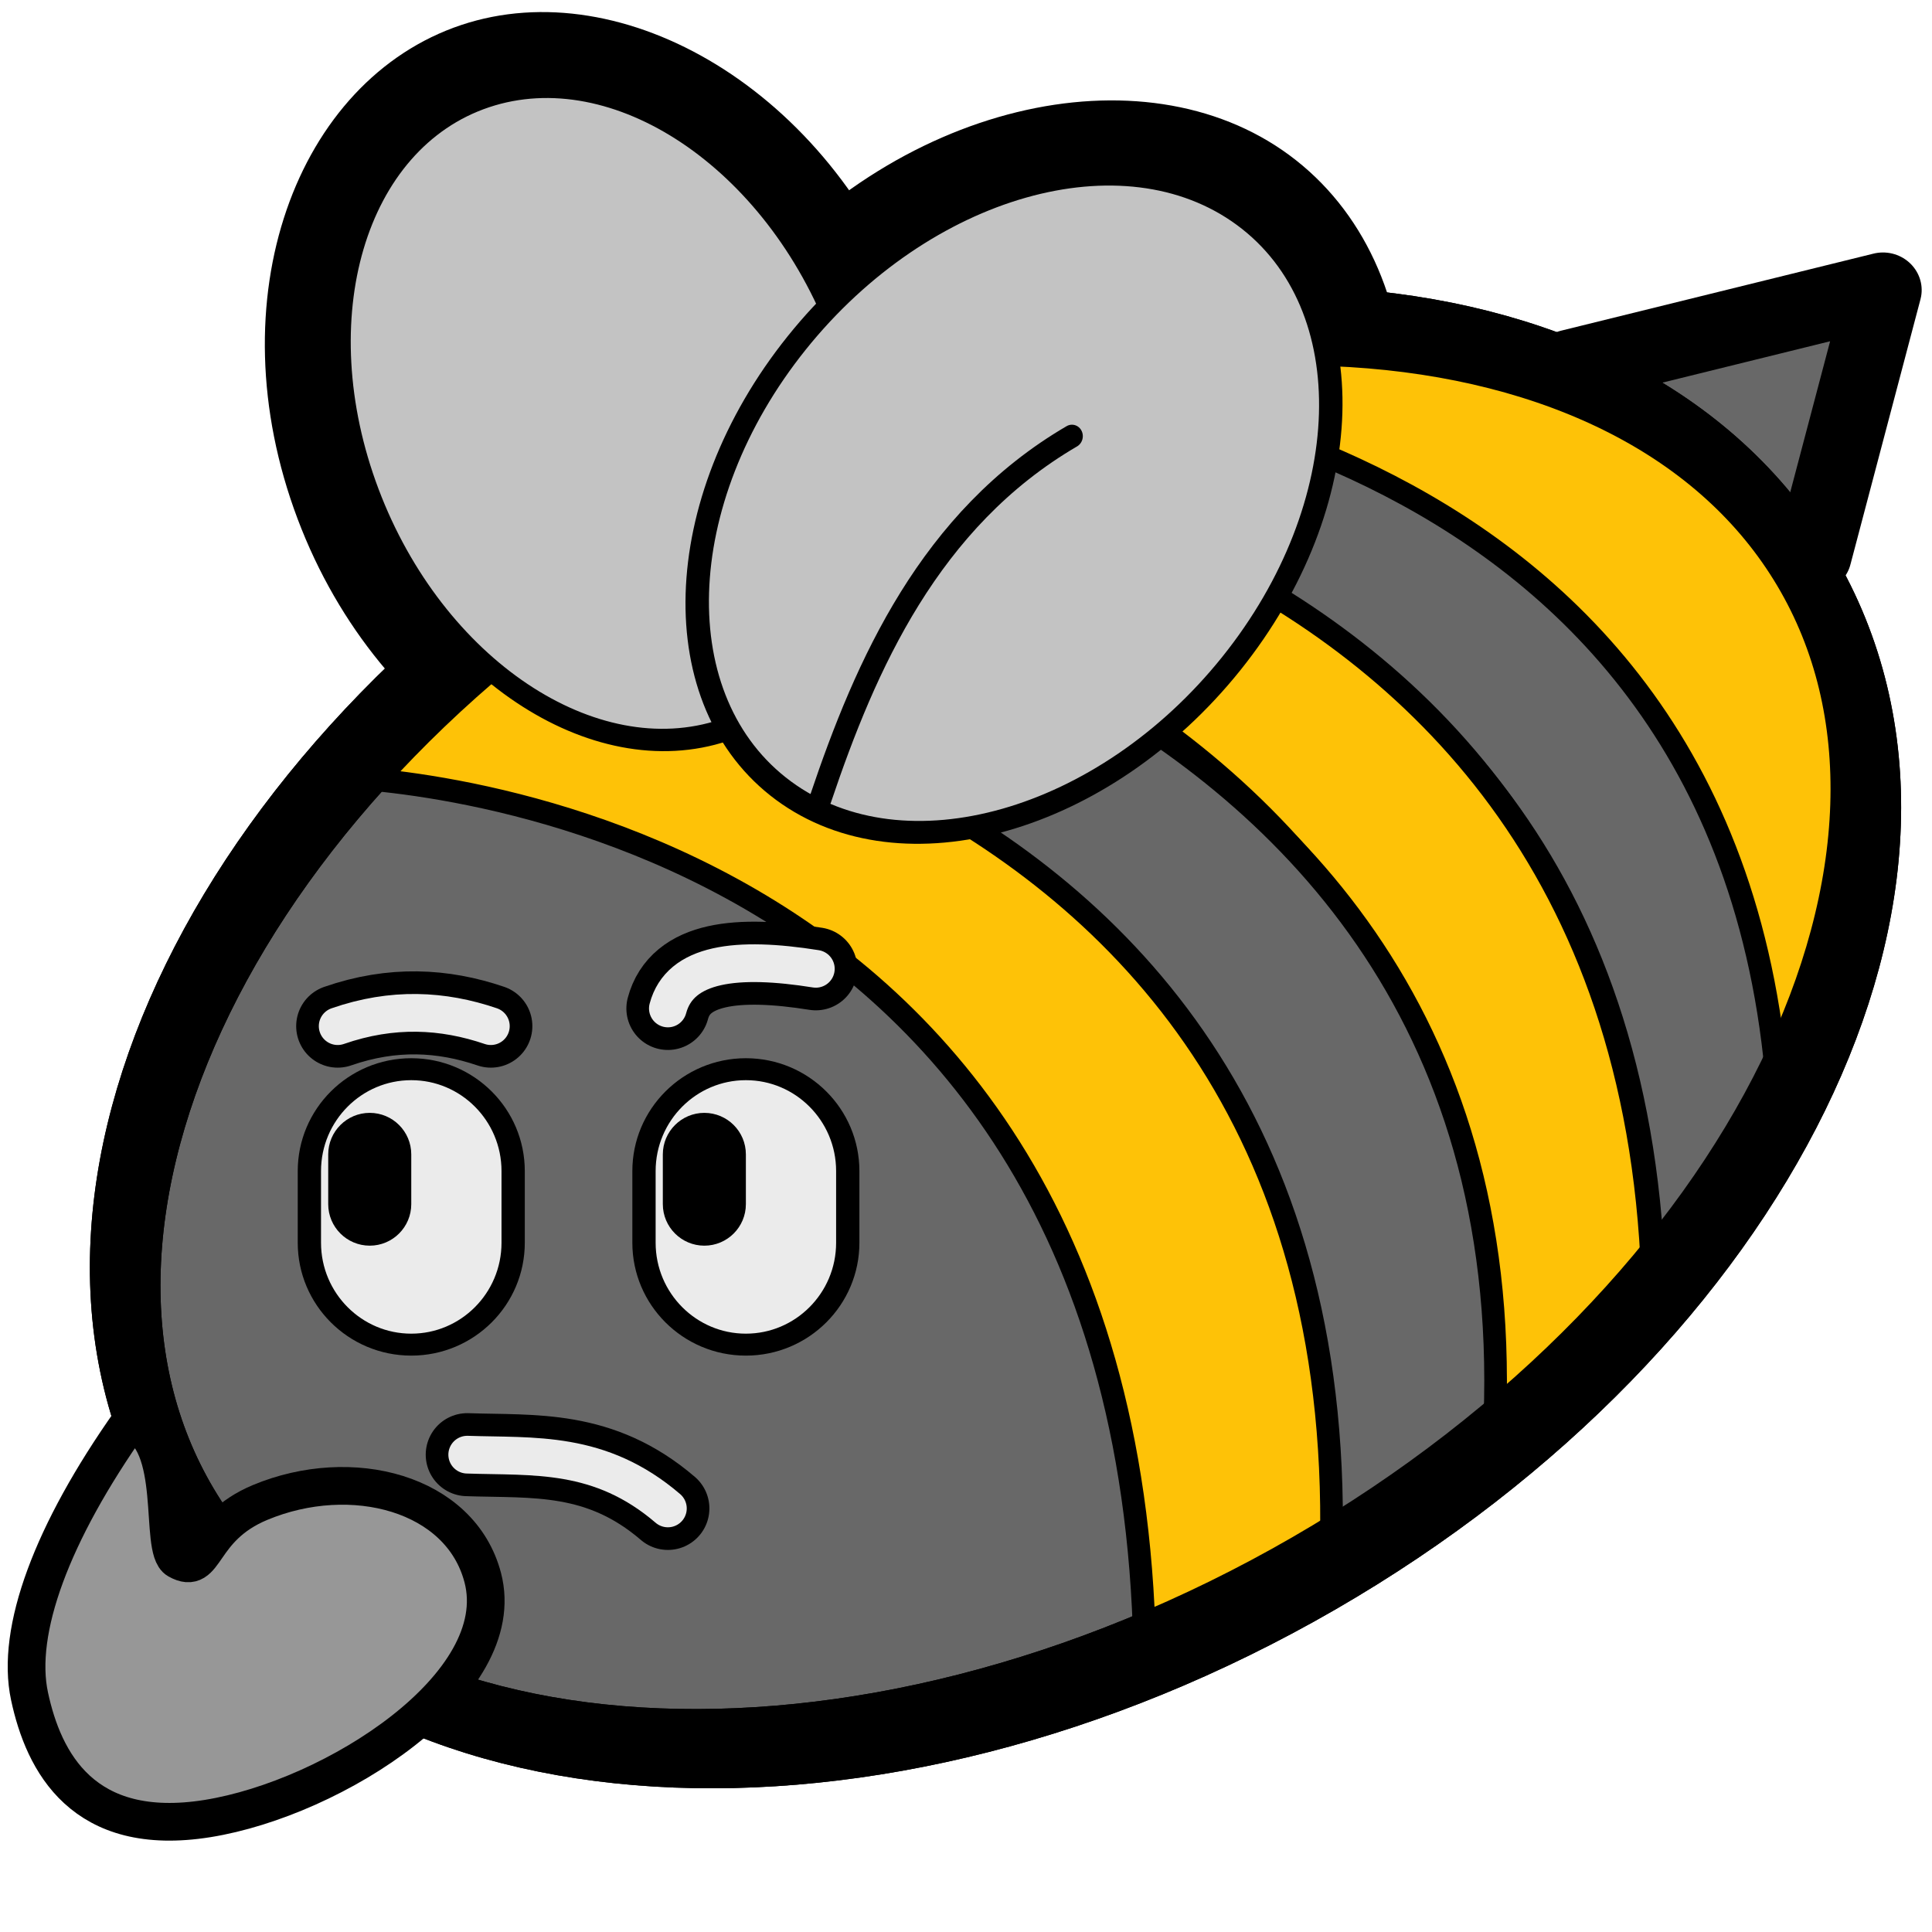
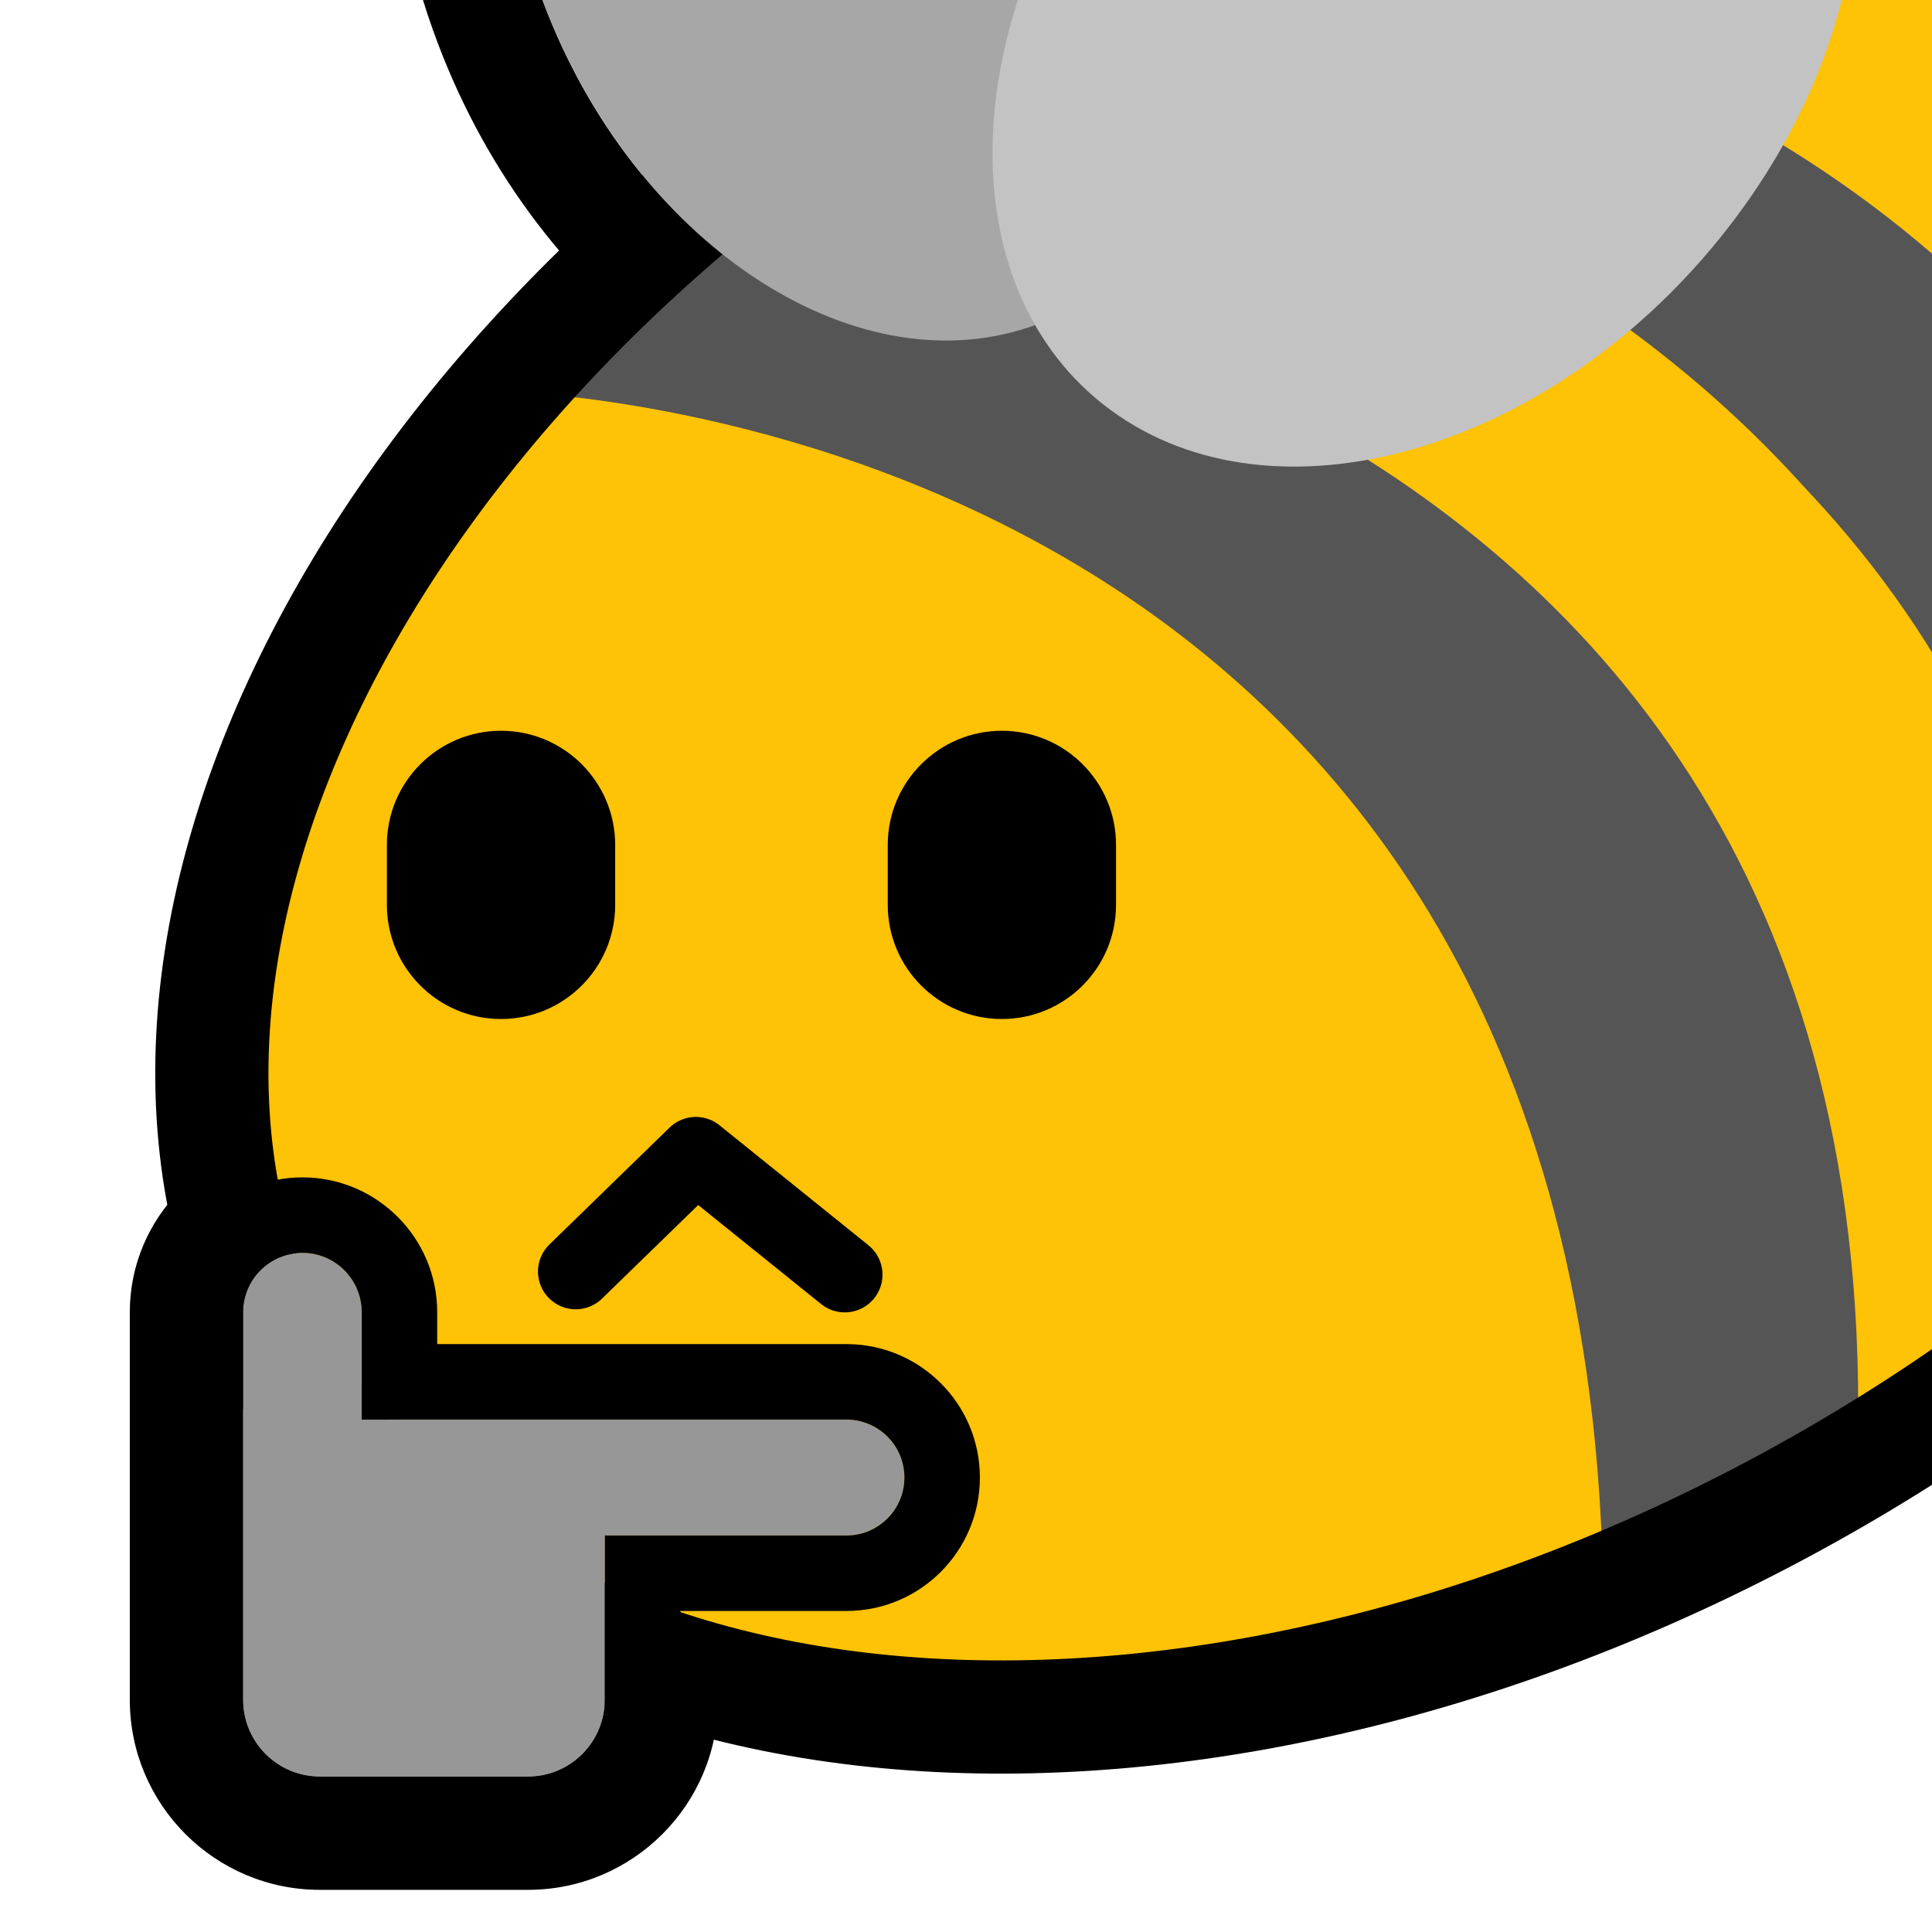
<svg xmlns="http://www.w3.org/2000/svg" width="100%" height="100%" viewBox="0 0 256 256" version="1.1" xml:space="preserve" style="fill-rule:evenodd;clip-rule:evenodd;stroke-linecap:round;stroke-linejoin:round;stroke-miterlimit:1.5;">
-   <g transform="matrix(1,0,0,1,-1124,-281)">
-     <g id="blobbee_think" transform="matrix(1,0,0,1,1124,281)">
-       <rect x="0" y="0" width="256" height="256" style="fill:none;" />
-       <g id="Sting" transform="matrix(0.78314,0.139967,-0.135634,0.7589,67.2303,-21.11)">
-         <path d="M189.771,56.854L238.765,34.355L235.05,81.388" style="fill:rgb(104,104,104);stroke:black;stroke-width:12.77px;" />
-       </g>
-       <g id="Body" transform="matrix(0.994109,-0.573949,0.761422,1.28301,-120.17,92.6047)">
-         <ellipse cx="168.926" cy="110.515" rx="107.942" ry="55.376" style="fill:rgb(104,104,104);stroke:black;stroke-width:7.47px;" />
-       </g>
-       <g transform="matrix(0.993484,-0.113973,0.113973,0.993484,-719.522,-602.724)">
-         <path d="M711.28,889.461C703.213,880.759 694.393,880.659 685.678,879.354" style="fill:none;stroke:black;stroke-width:11px;stroke-miterlimit:2;" />
-         <path d="M711.28,889.461C703.213,880.759 694.393,880.659 685.678,879.354" style="fill:none;stroke:rgb(235,235,235);stroke-width:5px;" />
-       </g>
-       <g id="Wings-outline" transform="matrix(0.959562,0.127262,-0.127262,0.959562,7.56883,-6.44254)">
-         <g transform="matrix(1.17688,-0.575088,0.651434,1.21399,-55.8934,35.953)">
-           <path d="M87.433,14.046C105.289,14.046 121.064,31.835 121.064,54.906C121.064,78.317 104.954,96.336 86.833,96.336C68.977,96.336 53.202,78.546 53.202,55.475C53.202,32.064 69.312,14.046 87.433,14.046ZM87.133,21.55C72.762,21.55 61.095,36.624 61.095,55.191C61.095,73.758 72.762,88.832 87.133,88.832C101.504,88.832 113.171,73.758 113.171,55.191C113.171,36.624 101.504,21.55 87.133,21.55Z" />
-         </g>
-         <g transform="matrix(1.24343,0.685066,-0.776012,1.28263,74.2693,-72.8119)">
-           <path d="M86.838,14.653C104.667,14.653 120.454,32.436 120.454,55.47C120.454,78.17 104.998,95.729 87.428,95.729C69.599,95.729 53.812,77.946 53.812,54.911C53.812,32.211 69.268,14.653 86.838,14.653ZM87.133,21.55C72.762,21.55 61.095,36.624 61.095,55.191C61.095,73.758 72.762,88.832 87.133,88.832C101.504,88.832 113.171,73.758 113.171,55.191C113.171,36.624 101.504,21.55 87.133,21.55Z" />
-         </g>
-       </g>
-       <g id="Stripes" transform="matrix(1,0,0,1,4.4273,10.012)">
-         <g transform="matrix(1,-7.43708e-18,-7.43708e-18,1,92.3462,-63.8411)">
-           <path d="M37.588,107.021C36.302,108.044 130.102,103.736 138.911,199.269C185.818,73.536 38.054,97.55 37.588,107.021Z" style="fill:rgb(254,194,7);stroke:black;stroke-width:3px;" />
-         </g>
-         <g transform="matrix(1,-7.43708e-18,-7.43708e-18,1,73.4912,-52.6421)">
-           <path d="M157.766,189.064C152.141,96.884 58.714,94.709 59.225,91.972L24.408,104.867C24.408,104.867 137.219,103.115 141.236,211.738L154.889,190.72" style="fill:rgb(104,104,104);stroke:black;stroke-width:3px;" />
-         </g>
-         <g transform="matrix(1,-7.43708e-18,-7.43708e-18,1,55.5726,-39.8214)">
-           <path d="M138.184,221.282L158.96,198.917C155.015,90.156 39.958,88.264 39.959,88.304L21.516,99.184C21.345,99.215 140.506,108.796 138.184,221.282Z" style="fill:rgb(254,194,7);stroke:black;stroke-width:3px;" />
-         </g>
-         <g transform="matrix(1,-7.43708e-18,-7.43708e-18,1,25.9786,-19.0024)">
-           <path d="M52.67,78.448L32.777,93.969C32.777,93.969 147.14,105.355 145.924,216.369L167.401,201.973C175.368,91.857 51.46,79.379 49.702,80.764" style="fill:rgb(104,104,104);stroke:black;stroke-width:3px;" />
-         </g>
-         <g transform="matrix(1,-7.43708e-18,-7.43708e-18,1,-0.424026,-0.546032)">
-           <path d="M54.907,77.629L39.992,93.485C39.992,93.485 145.269,94.435 147.67,208.921L172.327,197.913C176.533,83.454 58.325,78.845 54.907,77.629Z" style="fill:rgb(254,194,7);stroke:black;stroke-width:3px;" />
-         </g>
-       </g>
-       <g id="Body-outline" transform="matrix(0.994109,-0.573949,0.761422,1.28301,-120.17,92.6047)">
-         <ellipse cx="168.926" cy="110.515" rx="107.942" ry="55.376" style="fill:none;stroke:black;stroke-width:7.47px;" />
-       </g>
-       <g id="Wings" transform="matrix(0.959562,0.127262,-0.127262,0.959562,7.56883,-6.44254)">
-         <g id="Back-wing" transform="matrix(1.17688,-0.575088,0.651434,1.21399,-55.8934,35.953)">
-           <ellipse cx="87.133" cy="55.191" rx="26.038" ry="33.641" style="fill:rgb(195,195,195);stroke:black;stroke-width:2.26px;" />
-         </g>
-         <g id="Front-wing" transform="matrix(0.946806,0,0,0.999012,5.86837,0.313874)">
-           <g id="Front-wing-main" transform="matrix(1.31328,0.685743,-0.81961,1.2839,72.2439,-73.1981)">
-             <ellipse cx="87.133" cy="55.191" rx="26.038" ry="33.641" style="fill:rgb(195,195,195);stroke:black;stroke-width:2.17px;" />
-           </g>
-           <path id="Front-wing-line" d="M119.334,101.013C123.249,82.03 129.669,61.104 148.451,47.276" style="fill:none;stroke:black;stroke-width:3.18px;" />
-         </g>
-       </g>
-       <g id="Eyes" transform="matrix(0.856324,0.124954,-0.124954,0.856324,31.2483,12.7543)">
-         <g id="Face">
-           <g id="Eyes1">
-             <g id="Right-eye" transform="matrix(1.56791,-0.228787,0.215752,1.47858,-150.38,17.2361)">
-               <path d="M154.615,113.255C154.615,107.493 150.203,102.815 144.77,102.815C139.336,102.815 134.924,107.493 134.924,113.255L134.924,120.6C134.924,126.362 139.336,131.04 144.77,131.04C150.203,131.04 154.615,126.362 154.615,120.6L154.615,113.255Z" style="fill:rgb(235,235,235);stroke:black;stroke-width:2.25px;" />
-             </g>
-             <g id="Right-eye1" transform="matrix(0.639006,-0.0932429,0.104024,0.712889,-9.74168,83.8723)">
-               <path d="M154.615,111.64C154.615,106.77 150.203,102.815 144.77,102.815C139.336,102.815 134.924,106.77 134.924,111.64L134.924,122.216C134.924,127.086 139.336,131.04 144.77,131.04C150.203,131.04 154.615,127.086 154.615,122.216L154.615,111.64Z" />
-             </g>
-             <g id="Left-eye" transform="matrix(1.56791,-0.228787,0.215752,1.47858,-201.077,24.6337)">
-               <path d="M154.615,113.255C154.615,107.493 150.203,102.815 144.77,102.815C139.336,102.815 134.924,107.493 134.924,113.255L134.924,120.6C134.924,126.362 139.336,131.04 144.77,131.04C150.203,131.04 154.615,126.362 154.615,120.6L154.615,113.255Z" style="fill:rgb(235,235,235);stroke:black;stroke-width:2.25px;" />
-             </g>
-             <g id="Right-eye2" transform="matrix(0.639006,-0.0932429,0.104024,0.712889,-60.4385,91.2699)">
-               <path d="M154.615,111.64C154.615,106.77 150.203,102.815 144.77,102.815C139.336,102.815 134.924,106.77 134.924,111.64L134.924,122.216C134.924,127.086 139.336,131.04 144.77,131.04C150.203,131.04 154.615,127.086 154.615,122.216L154.615,111.64Z" />
-             </g>
-           </g>
-         </g>
-       </g>
-       <g id="Arm" transform="matrix(-1.36409,-0.274023,-0.274023,1.36409,243.196,-43.4804)">
-         <path d="M126.361,195.324C131.632,207.227 133.182,217.035 130.643,222.887C128.104,228.739 123.003,235.183 111.72,230.967C100.281,226.693 85.917,212.804 90.545,203.32C94.217,195.795 104.937,195.209 112.743,200.468C118.04,204.037 116.287,208.38 119.358,207.391C121.378,206.74 121.255,196.139 126.361,195.324Z" style="fill:rgb(151,151,151);stroke:black;stroke-width:3.59px;" />
-       </g>
-       <g id="Left-eyebrow" transform="matrix(1,0,0,1,-623.824,-693.566)">
-         <path d="M668.569,829.535C675.836,827.007 682.528,827.375 688.864,829.535" style="fill:none;stroke:black;stroke-width:11px;stroke-miterlimit:2;" />
-         <path d="M668.569,829.535C675.836,827.007 682.528,827.375 688.864,829.535" style="fill:none;stroke:rgb(235,235,235);stroke-width:5px;" />
-       </g>
-       <g id="Right-eyebrow" transform="matrix(0.965926,-0.258819,0.258819,0.965926,-771.99,-494.605)">
-         <path d="M668.569,829.535C671.694,824.088 679.228,825.239 688.864,829.535" style="fill:none;stroke:black;stroke-width:11px;stroke-miterlimit:2;" />
-         <path d="M668.569,829.535C671.694,824.088 679.228,825.239 688.864,829.535" style="fill:none;stroke:rgb(235,235,235);stroke-width:5px;" />
-       </g>
+   <rect id="blobbee_think" x="0" y="0" width="256" height="256" style="fill:none;" />
+   <clipPath id="_clip1">
+     <rect x="0" y="0" width="256" height="256" />
+   </clipPath>
+   <g clip-path="url(#_clip1)">
+     <path id="Wings-outline" d="M130.856,59.756C103.019,62.47 71.403,41.235 57.982,5.65C42.637,-35.039 58.037,-75.299 88.386,-85.447C112.041,-93.356 140.798,-81.45 159.283,-56.218C186.131,-74.864 218.386,-77.209 239.378,-61.728C266.807,-41.5 268.887,4.414 239.797,40.686C211.162,76.39 165.207,86.274 138.208,66.364C135.509,64.373 133.058,62.162 130.856,59.756ZM137.155,43.08C139.645,47.429 142.961,51.231 147.111,54.291C168.802,70.288 205.09,59.987 228.095,31.302C251.1,2.617 252.167,-33.659 230.475,-49.656C210.553,-64.348 178.317,-56.856 155.368,-33.312C142.407,-61.872 115.433,-78.674 93.143,-71.221C69.559,-63.336 60.093,-31.263 72.017,0.357C83.942,31.976 112.771,51.244 136.356,43.359C136.624,43.269 136.89,43.176 137.155,43.08Z" />
+     <path id="Hand-outline" d="M62.919,173.1L112.159,173.1C124.677,173.1 134.84,183.263 134.84,195.781C134.84,208.299 124.677,218.462 112.159,218.462L95.15,218.462L95.15,225.226C95.15,239.128 83.863,250.414 69.961,250.414L42.388,250.414C28.486,250.414 17.199,239.128 17.199,225.226L17.199,173.875C17.199,161.254 27.445,151.008 40.065,151.008C52.426,151.008 62.51,160.838 62.919,173.1ZM32.199,225.226C32.199,230.849 36.764,235.414 42.388,235.414L69.961,235.414C75.584,235.414 80.15,230.849 80.15,225.226L80.15,203.462L112.159,203.462C116.398,203.462 119.84,200.02 119.84,195.781C119.84,191.542 116.398,188.1 112.159,188.1L47.932,188.1L47.932,173.875C47.932,169.533 44.407,166.008 40.065,166.008C35.724,166.008 32.199,169.533 32.199,173.875L32.199,225.226Z" />
+     <path id="Body" d="M127.902,1.921C208.729,-44.745 300.137,-39.183 331.897,14.333C363.657,67.85 323.82,149.185 242.993,195.851C162.165,242.517 70.758,236.955 38.998,183.439C7.237,129.922 47.074,48.587 127.902,1.921Z" style="fill:rgb(254,194,7);" />
+     <g id="Stripes">
+       <path d="M188.793,-16.095C187.039,-14.699 315.054,-20.58 327.076,109.803C391.095,-61.796 189.429,-29.021 188.793,-16.095Z" style="fill:rgb(85,85,85);" />
+       <path d="M327.076,111.159C319.401,-14.647 191.893,-17.614 192.59,-21.35L145.073,-3.751C145.073,-3.751 299.034,-6.142 304.518,142.104L323.15,113.42" style="fill:rgb(254,194,7);" />
+       <path d="M275.897,172.628L304.252,142.104C298.868,-6.332 141.84,-8.914 141.842,-8.859L116.671,5.99C116.437,6.032 279.066,19.108 275.897,172.628Z" style="fill:rgb(85,85,85);" />
+       <path d="M118.8,6.104L91.65,27.286C91.65,27.286 247.73,42.825 246.071,194.336L275.383,174.688C286.256,24.404 117.148,7.374 114.749,9.264" style="fill:rgb(254,194,7);" />
+       <path d="M85.819,30.174L65.463,51.814C65.463,51.814 209.143,53.111 212.42,209.36L246.071,194.336C251.812,38.125 90.484,31.835 85.819,30.174Z" style="fill:rgb(85,85,85);" />
    </g>
+     <path id="Body-outline" d="M127.902,1.921C208.729,-44.745 300.137,-39.183 331.897,14.333C363.657,67.85 323.82,149.185 242.993,195.851C162.165,242.517 70.758,236.955 38.998,183.439C7.237,129.922 47.074,48.587 127.902,1.921Z" style="fill:none;stroke:black;stroke-width:15px;" />
+     <g id="Wings">
+       <path id="Back-wing" d="M93.143,-71.221C116.727,-79.107 145.556,-59.838 157.481,-28.219C169.406,3.4 159.94,35.473 136.356,43.359C112.771,51.244 83.942,31.976 72.017,0.357C60.093,-31.263 69.559,-63.336 93.143,-71.221Z" style="fill:rgb(167,167,167);" />
+       <path id="Front-wing" d="M230.475,-49.656C252.167,-33.659 251.1,2.617 228.095,31.302C205.09,59.987 168.802,70.288 147.111,54.291C125.419,38.295 126.486,2.019 149.491,-26.666C172.496,-55.351 208.784,-65.652 230.475,-49.656Z" style="fill:rgb(195,195,195);" />
+     </g>
+     <g id="Face">
+       <path id="Mouth" d="M76.286,168.486L92.202,153.001L111.936,168.896" style="fill:none;stroke:black;stroke-width:10px;" />
+       <path id="Right-eye" d="M147.88,111.955L147.88,119.901C147.88,128.248 141.104,135.025 132.756,135.025C124.409,135.025 117.632,128.248 117.632,119.901L117.632,111.955C117.632,103.607 124.409,96.831 132.756,96.831C141.104,96.831 147.88,103.607 147.88,111.955Z" />
+       <path id="Left-eye" d="M81.514,111.955L81.514,119.901C81.514,128.248 74.737,135.025 66.39,135.025C58.043,135.025 51.266,128.248 51.266,119.901L51.266,111.955C51.266,103.607 58.043,96.831 66.39,96.831C74.737,96.831 81.514,103.607 81.514,111.955Z" />
+     </g>
+     <path id="Hand" d="M32.199,225.226L32.199,173.875C32.199,169.533 35.724,166.008 40.065,166.008C44.407,166.008 47.932,169.533 47.932,173.875L47.932,188.1L112.159,188.1C116.398,188.1 119.84,191.542 119.84,195.781C119.84,200.02 116.398,203.462 112.159,203.462L80.15,203.462L80.15,225.226C80.15,230.849 75.584,235.414 69.961,235.414L42.388,235.414C36.764,235.414 32.199,230.849 32.199,225.226Z" style="fill:rgb(151,151,151);" />
+     <path d="M22.199,225.226L22.199,173.875C22.199,164.014 30.205,156.008 40.065,156.008C49.926,156.008 57.932,164.014 57.932,173.875C57.932,173.875 57.932,178.1 57.932,178.1L112.159,178.1C121.917,178.1 129.84,186.022 129.84,195.781C129.84,205.54 121.917,213.462 112.159,213.462C112.159,213.462 90.15,213.462 90.15,213.462L90.15,225.226C90.15,236.368 81.104,245.414 69.961,245.414L42.388,245.414C31.245,245.414 22.199,236.368 22.199,225.226ZM32.199,225.226C32.199,230.849 36.764,235.414 42.388,235.414L69.961,235.414C75.584,235.414 80.15,230.849 80.15,225.226L80.15,203.462L112.159,203.462C116.398,203.462 119.84,200.02 119.84,195.781C119.84,191.542 116.398,188.1 112.159,188.1L47.932,188.1L47.932,173.875C47.932,169.533 44.407,166.008 40.065,166.008C35.724,166.008 32.199,169.533 32.199,173.875L32.199,225.226Z" />
  </g>
</svg>
